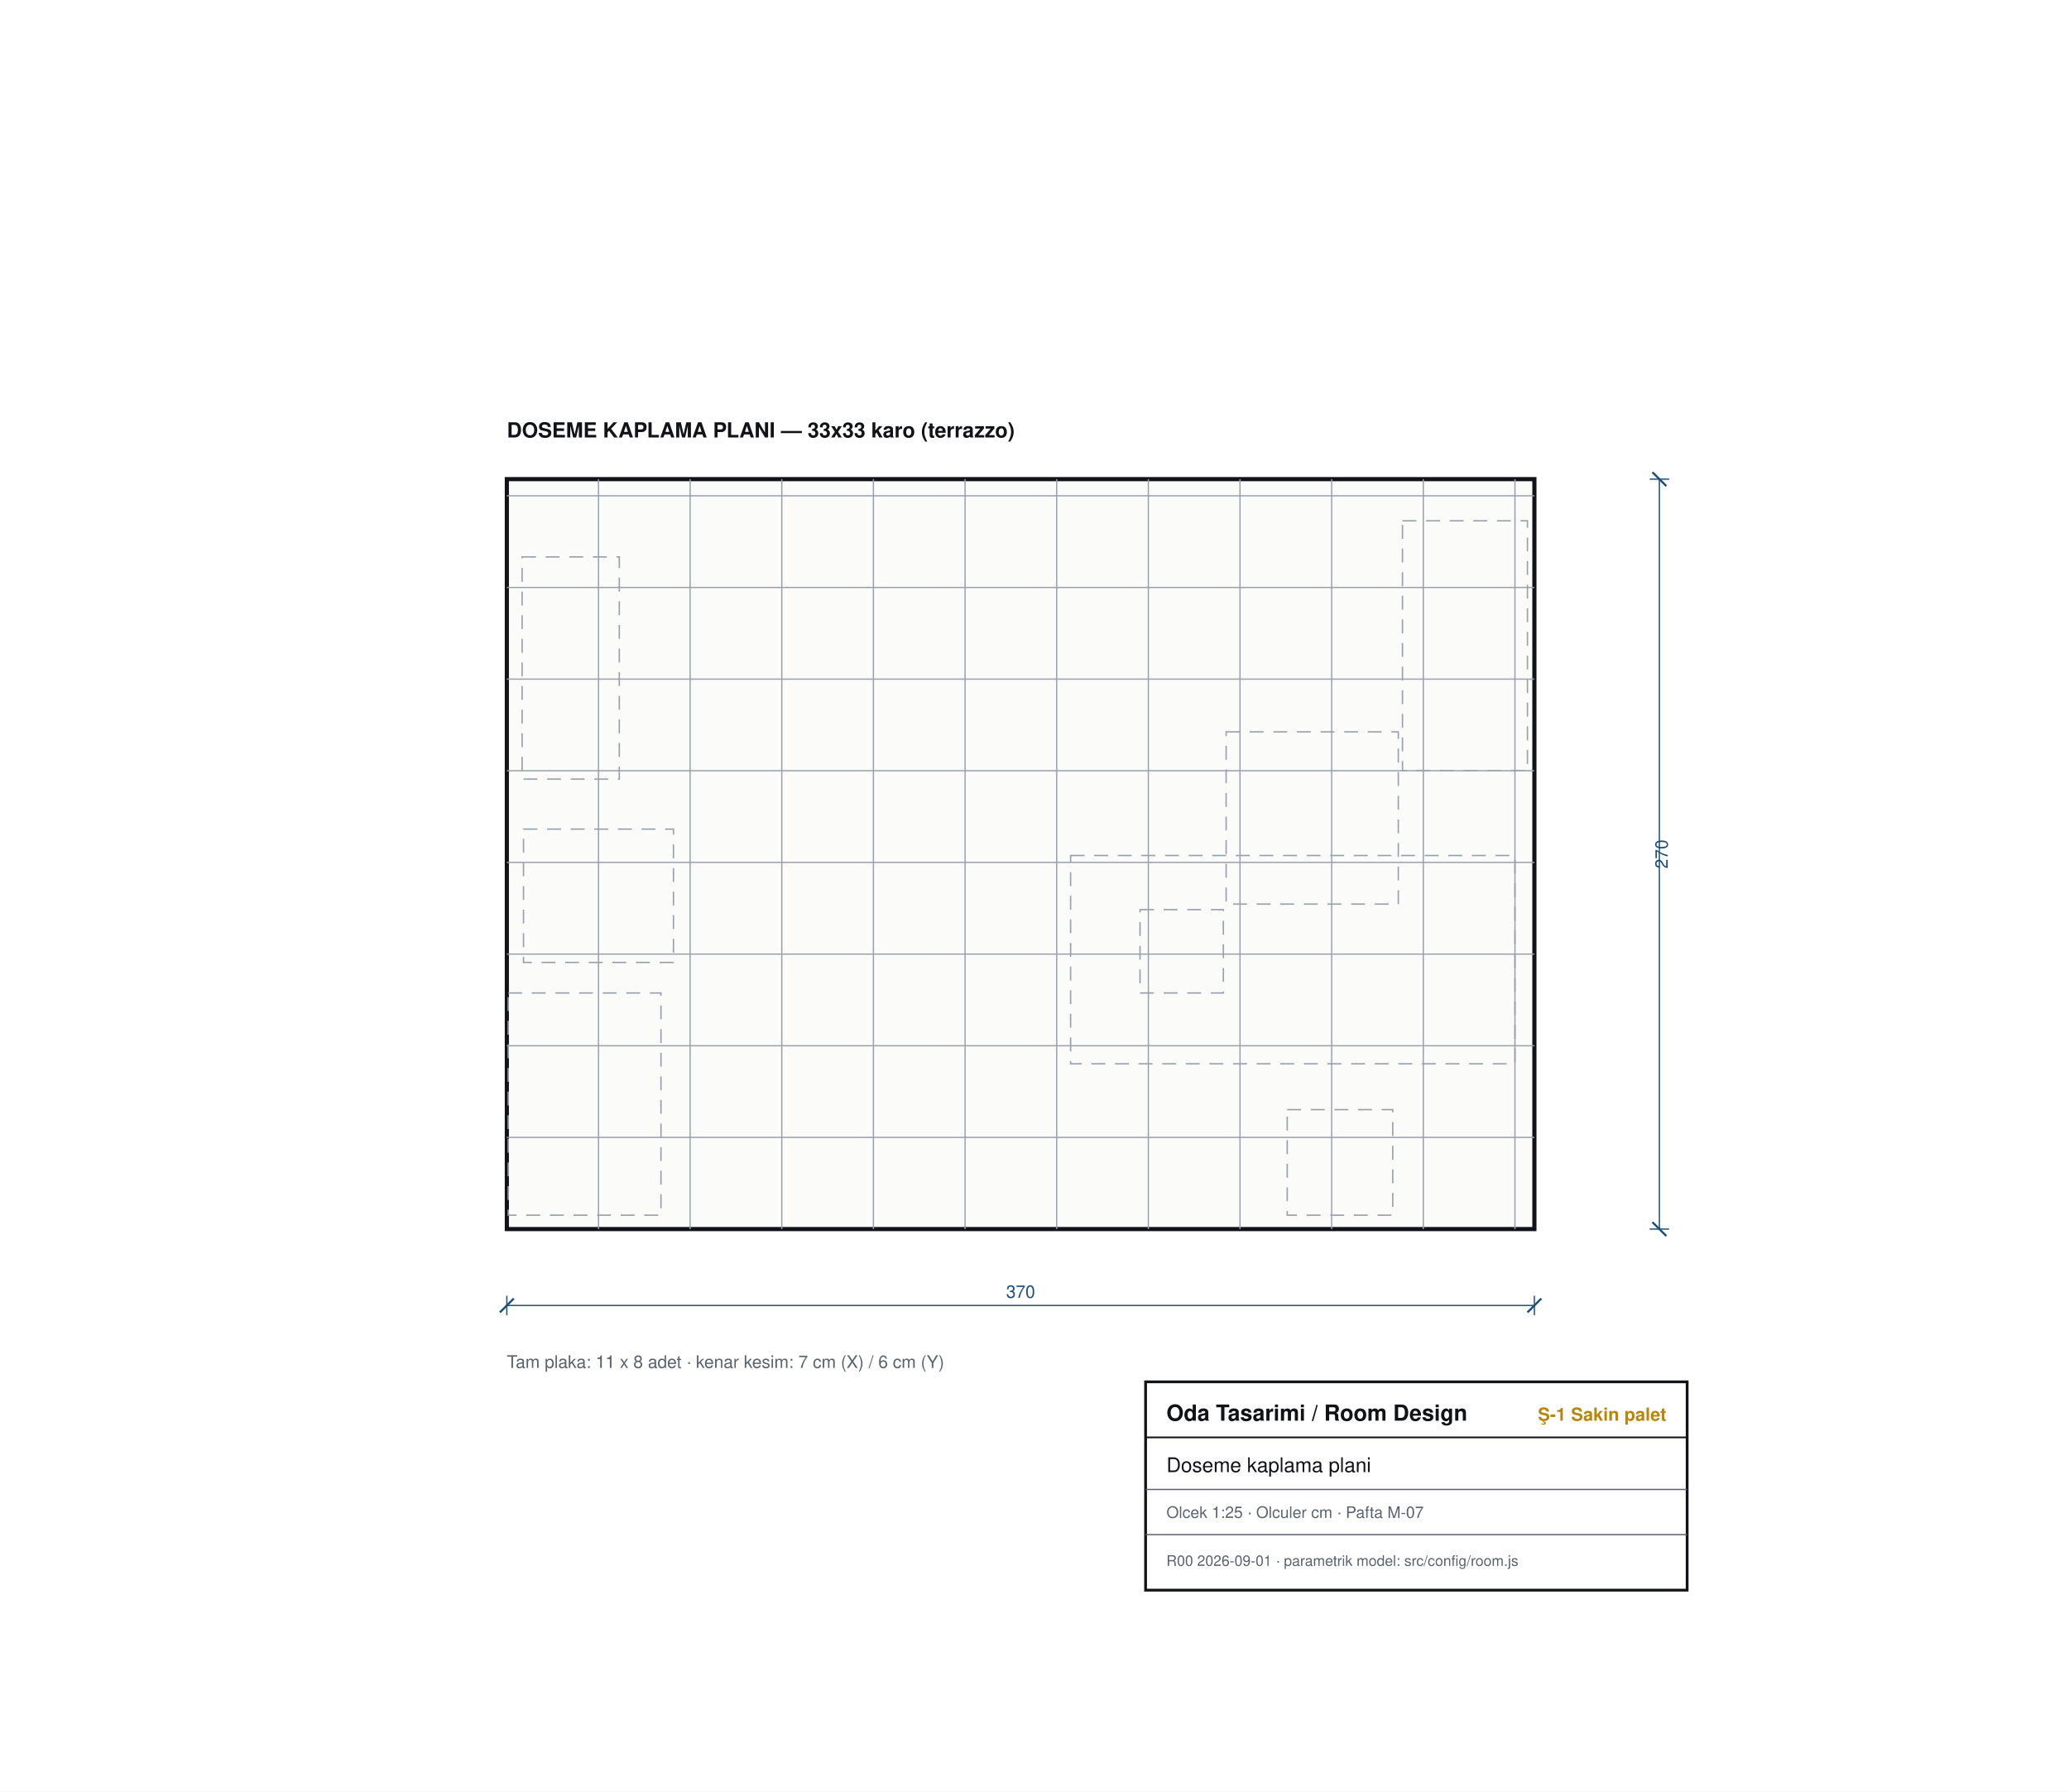
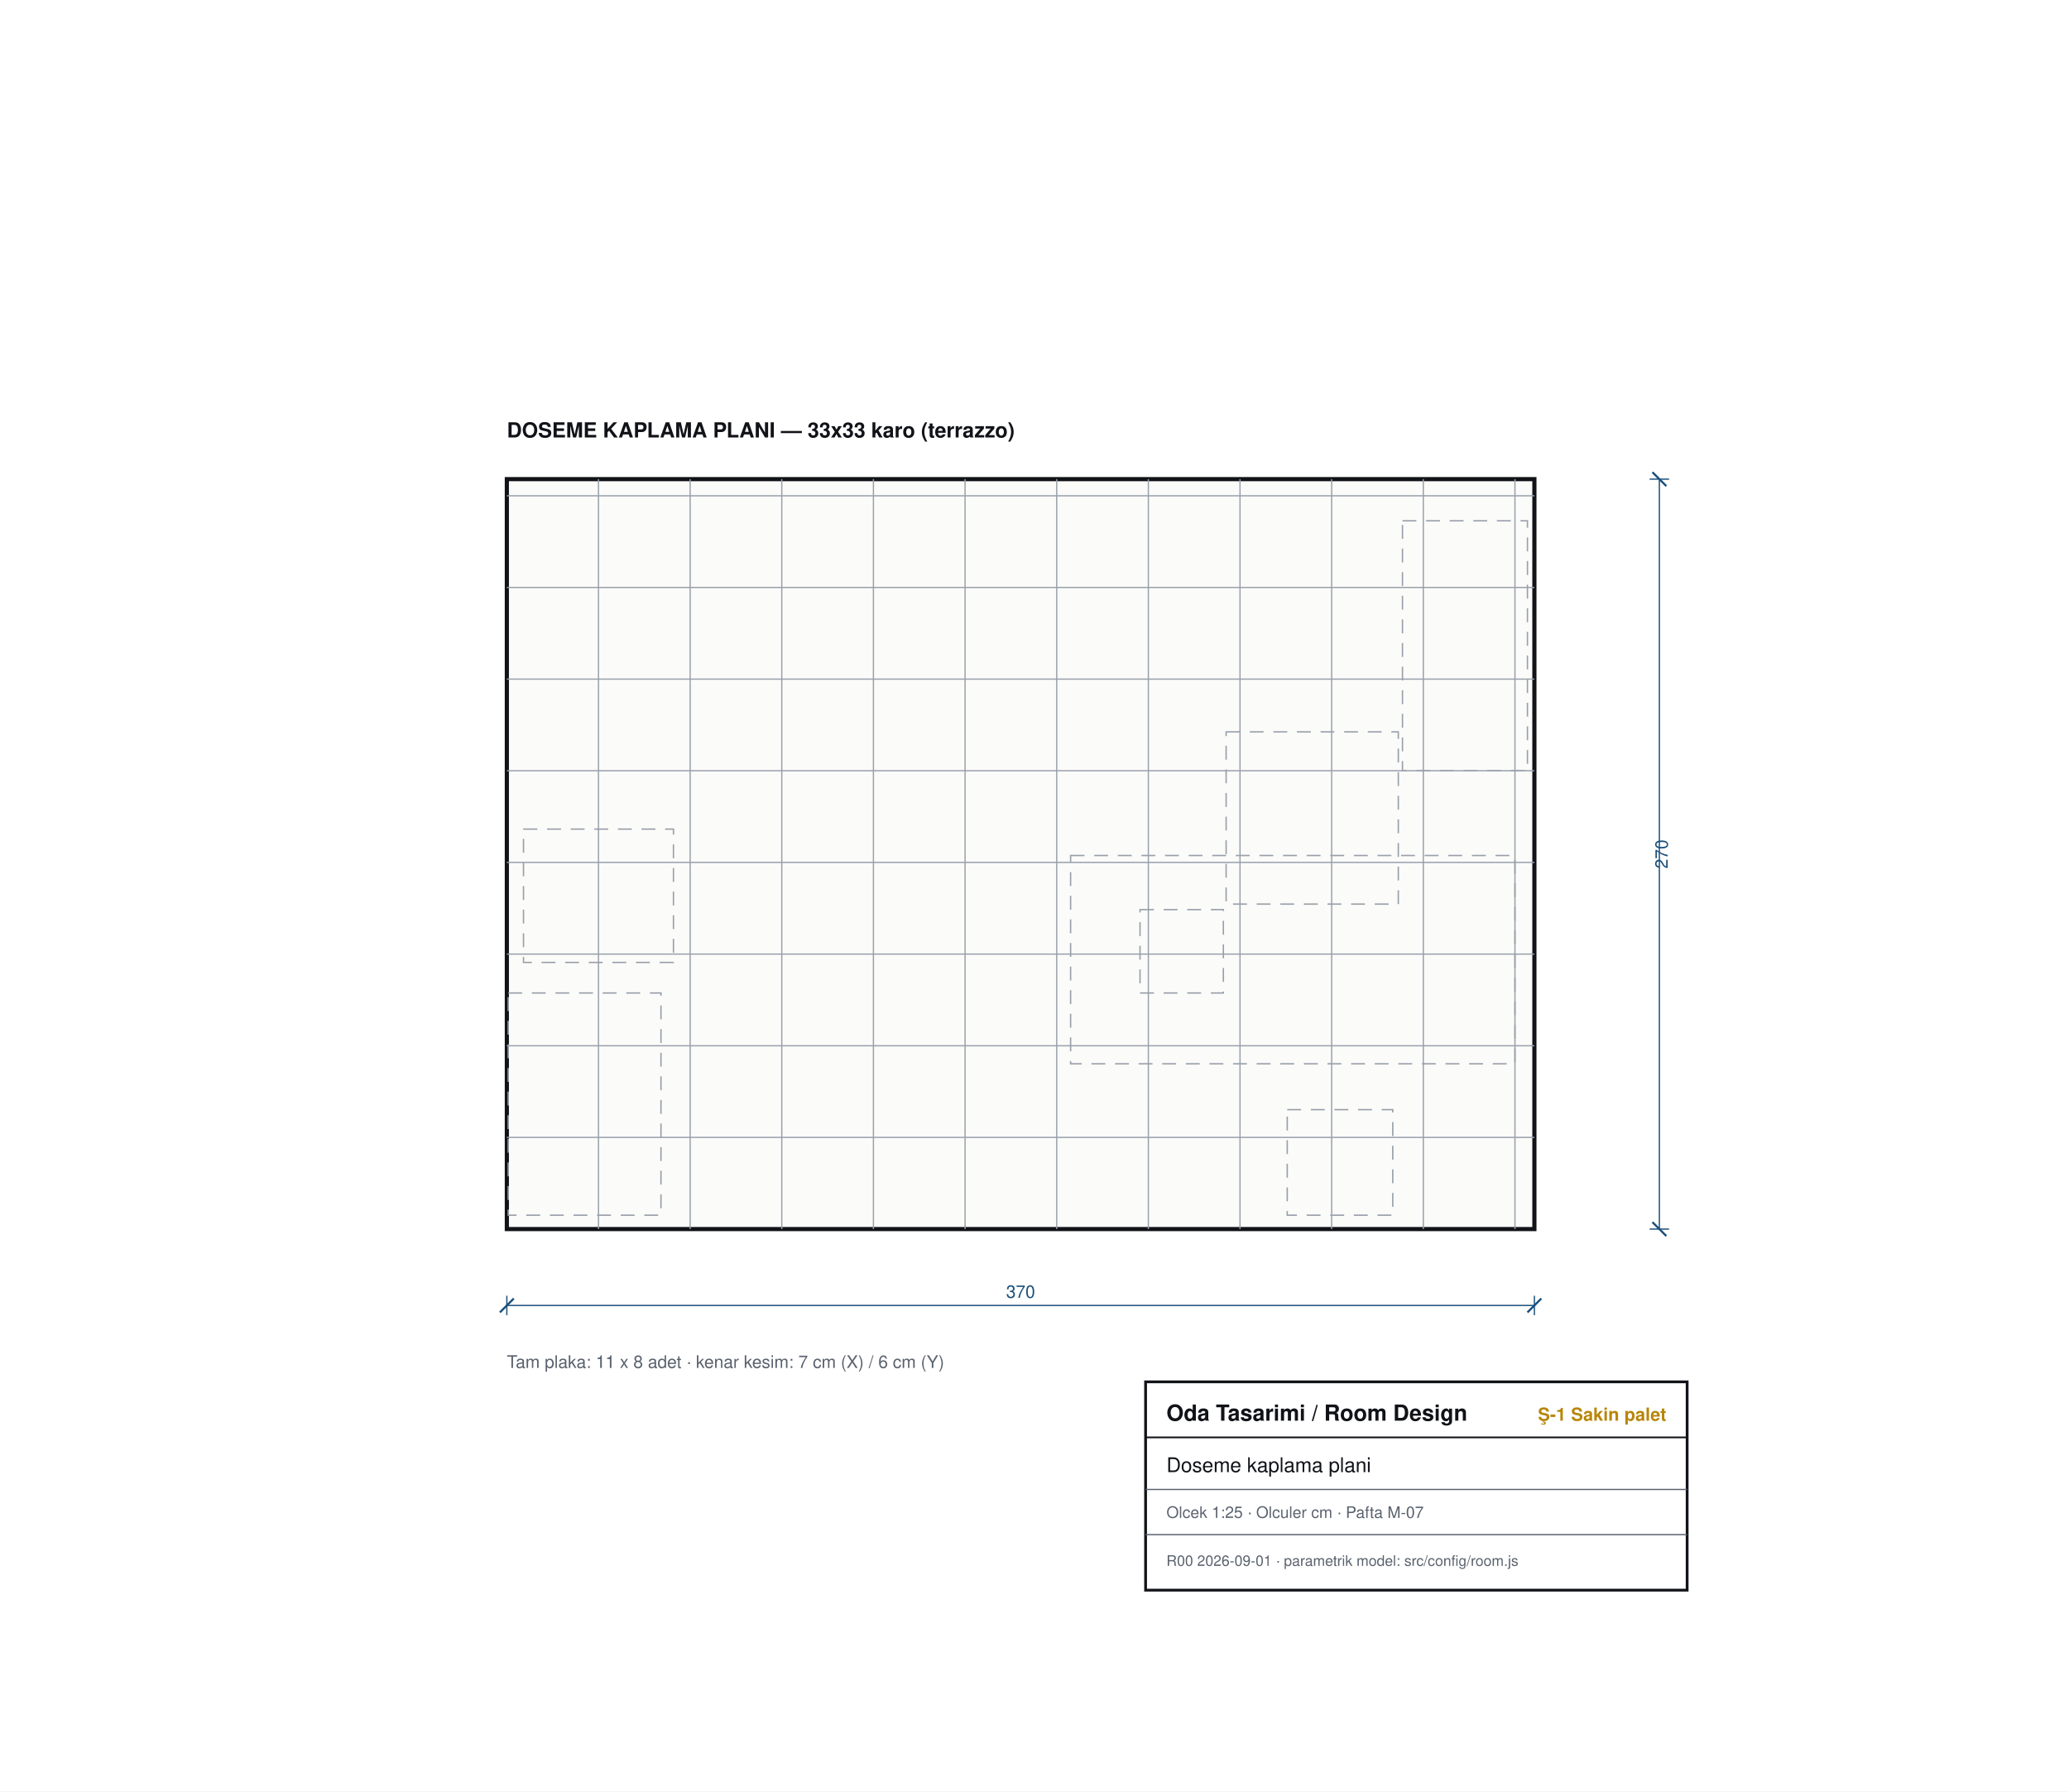
<svg xmlns="http://www.w3.org/2000/svg" width="298mm" height="258mm" viewBox="0 0 298 258" font-family="Helvetica,Arial,sans-serif">
  <rect width="298" height="258" fill="#ffffff" />
  <rect x="73.00" y="69.00" width="148.00" height="108.00" fill="#fbfbf9" stroke="#111318" stroke-width="0.6" />
  <line x1="86.20" y1="177.00" x2="86.20" y2="69.00" stroke="#98a0ab" stroke-width="0.18" />
  <line x1="99.40" y1="177.00" x2="99.40" y2="69.00" stroke="#98a0ab" stroke-width="0.18" />
  <line x1="112.60" y1="177.00" x2="112.60" y2="69.00" stroke="#98a0ab" stroke-width="0.18" />
  <line x1="125.80" y1="177.00" x2="125.80" y2="69.00" stroke="#98a0ab" stroke-width="0.18" />
  <line x1="139.00" y1="177.00" x2="139.00" y2="69.00" stroke="#98a0ab" stroke-width="0.18" />
  <line x1="152.20" y1="177.00" x2="152.20" y2="69.00" stroke="#98a0ab" stroke-width="0.18" />
  <line x1="165.40" y1="177.00" x2="165.40" y2="69.00" stroke="#98a0ab" stroke-width="0.18" />
  <line x1="178.60" y1="177.00" x2="178.60" y2="69.00" stroke="#98a0ab" stroke-width="0.18" />
  <line x1="191.80" y1="177.00" x2="191.80" y2="69.00" stroke="#98a0ab" stroke-width="0.18" />
  <line x1="205.00" y1="177.00" x2="205.00" y2="69.00" stroke="#98a0ab" stroke-width="0.18" />
  <line x1="218.20" y1="177.00" x2="218.20" y2="69.00" stroke="#98a0ab" stroke-width="0.18" />
  <line x1="73.00" y1="163.80" x2="221.00" y2="163.80" stroke="#98a0ab" stroke-width="0.18" />
  <line x1="73.00" y1="150.60" x2="221.00" y2="150.60" stroke="#98a0ab" stroke-width="0.18" />
  <line x1="73.00" y1="137.40" x2="221.00" y2="137.40" stroke="#98a0ab" stroke-width="0.18" />
  <line x1="73.00" y1="124.20" x2="221.00" y2="124.20" stroke="#98a0ab" stroke-width="0.18" />
  <line x1="73.00" y1="111.00" x2="221.00" y2="111.00" stroke="#98a0ab" stroke-width="0.18" />
  <line x1="73.00" y1="97.80" x2="221.00" y2="97.80" stroke="#98a0ab" stroke-width="0.18" />
  <line x1="73.00" y1="84.60" x2="221.00" y2="84.60" stroke="#98a0ab" stroke-width="0.18" />
  <line x1="73.00" y1="71.40" x2="221.00" y2="71.40" stroke="#98a0ab" stroke-width="0.18" />
  <text x="73.00" y="63.00" font-size="3" fill="#111318" text-anchor="start" font-weight="700">DOSEME KAPLAMA PLANI — 33x33 karo (terrazzo)</text>
  <rect x="154.20" y="123.20" width="64.00" height="30.00" fill="none" stroke="#98a0ab" stroke-width="0.2" stroke-dasharray="2 1.4" />
  <rect x="73.20" y="143.00" width="22.00" height="32.00" fill="none" stroke="#98a0ab" stroke-width="0.2" stroke-dasharray="2 1.4" />
-   <rect x="75.20" y="80.20" width="14.00" height="32.00" fill="none" stroke="#98a0ab" stroke-width="0.2" stroke-dasharray="2 1.4" />
  <rect x="176.60" y="105.40" width="24.80" height="24.80" fill="none" stroke="#98a0ab" stroke-width="0.2" stroke-dasharray="2 1.4" />
  <rect x="75.40" y="119.40" width="21.60" height="19.20" fill="none" stroke="#98a0ab" stroke-width="0.2" stroke-dasharray="2 1.4" />
  <rect x="202.00" y="75.00" width="18.00" height="36.00" fill="none" stroke="#98a0ab" stroke-width="0.2" stroke-dasharray="2 1.4" />
  <rect x="185.40" y="159.80" width="15.20" height="15.20" fill="none" stroke="#98a0ab" stroke-width="0.2" stroke-dasharray="2 1.4" />
  <rect x="164.20" y="131.00" width="12.00" height="12.00" fill="none" stroke="#98a0ab" stroke-width="0.2" stroke-dasharray="2 1.4" />
  <line x1="73.00" y1="186.60" x2="73.00" y2="189.40" stroke="#1b4f7a" stroke-width="0.18" />
  <line x1="221.00" y1="186.60" x2="221.00" y2="189.40" stroke="#1b4f7a" stroke-width="0.18" />
  <line x1="73.00" y1="188.00" x2="221.00" y2="188.00" stroke="#1b4f7a" stroke-width="0.18" />
  <line x1="72.00" y1="189.00" x2="74.00" y2="187.00" stroke="#1b4f7a" stroke-width="0.3" />
  <line x1="220.00" y1="189.00" x2="222.00" y2="187.00" stroke="#1b4f7a" stroke-width="0.3" />
  <text x="147.00" y="186.90" font-size="2.5" fill="#1b4f7a" text-anchor="middle">370</text>
  <line x1="240.40" y1="69.00" x2="237.60" y2="69.00" stroke="#1b4f7a" stroke-width="0.18" />
  <line x1="240.40" y1="177.00" x2="237.60" y2="177.00" stroke="#1b4f7a" stroke-width="0.18" />
  <line x1="239.00" y1="69.00" x2="239.00" y2="177.00" stroke="#1b4f7a" stroke-width="0.18" />
  <line x1="238.00" y1="68.00" x2="240.00" y2="70.00" stroke="#1b4f7a" stroke-width="0.3" />
  <line x1="238.00" y1="176.00" x2="240.00" y2="178.00" stroke="#1b4f7a" stroke-width="0.3" />
  <text x="240.20" y="123.00" font-size="2.5" fill="#1b4f7a" text-anchor="middle" transform="rotate(-90 240.20 123.00)">270</text>
  <text x="73.00" y="197.00" font-size="2.5" fill="#5a626e" text-anchor="start">Tam plaka: 11 x 8 adet  ·  kenar kesim: 7 cm (X) / 6 cm (Y)</text>
  <rect x="165.00" y="199.00" width="78.00" height="30.00" fill="#ffffff" stroke="#111318" stroke-width="0.4" />
  <line x1="165.00" y1="207.00" x2="243.00" y2="207.00" stroke="#111318" stroke-width="0.25" />
  <line x1="165.00" y1="214.50" x2="243.00" y2="214.50" stroke="#5a626e" stroke-width="0.18" />
  <line x1="165.00" y1="221.00" x2="243.00" y2="221.00" stroke="#5a626e" stroke-width="0.18" />
  <text x="168.00" y="204.60" font-size="3.2" fill="#111318" text-anchor="start" font-weight="700">Oda Tasarimi / Room Design</text>
  <text x="168.00" y="212.00" font-size="2.9" fill="#111318" text-anchor="start">Doseme kaplama plani</text>
  <text x="168.00" y="218.60" font-size="2.3" fill="#5a626e" text-anchor="start">Olcek 1:25  ·  Olculer cm  ·  Pafta M-07</text>
  <text x="240.00" y="204.60" font-size="2.6" fill="#b8860b" text-anchor="end" font-weight="700">Ş-1 Sakin palet</text>
  <text x="168.00" y="225.50" font-size="2.1" fill="#5a626e" text-anchor="start">R00  2026-09-01  ·  parametrik model: src/config/room.js</text>
</svg>
